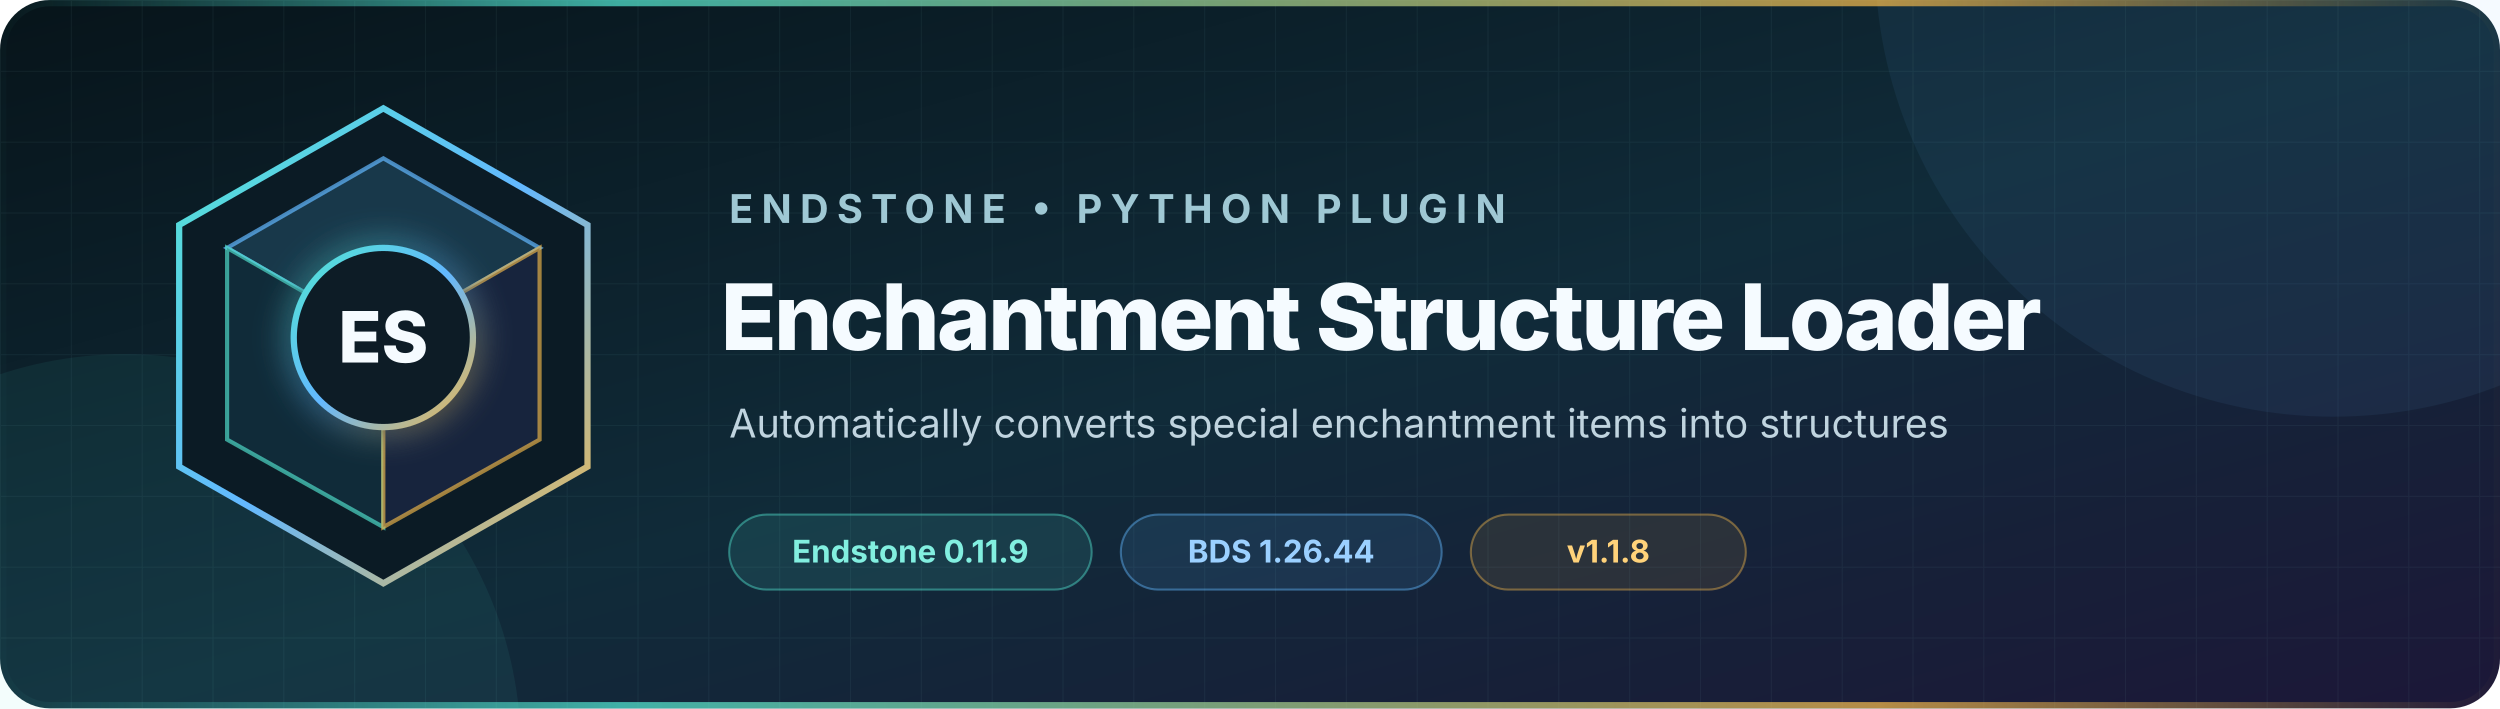
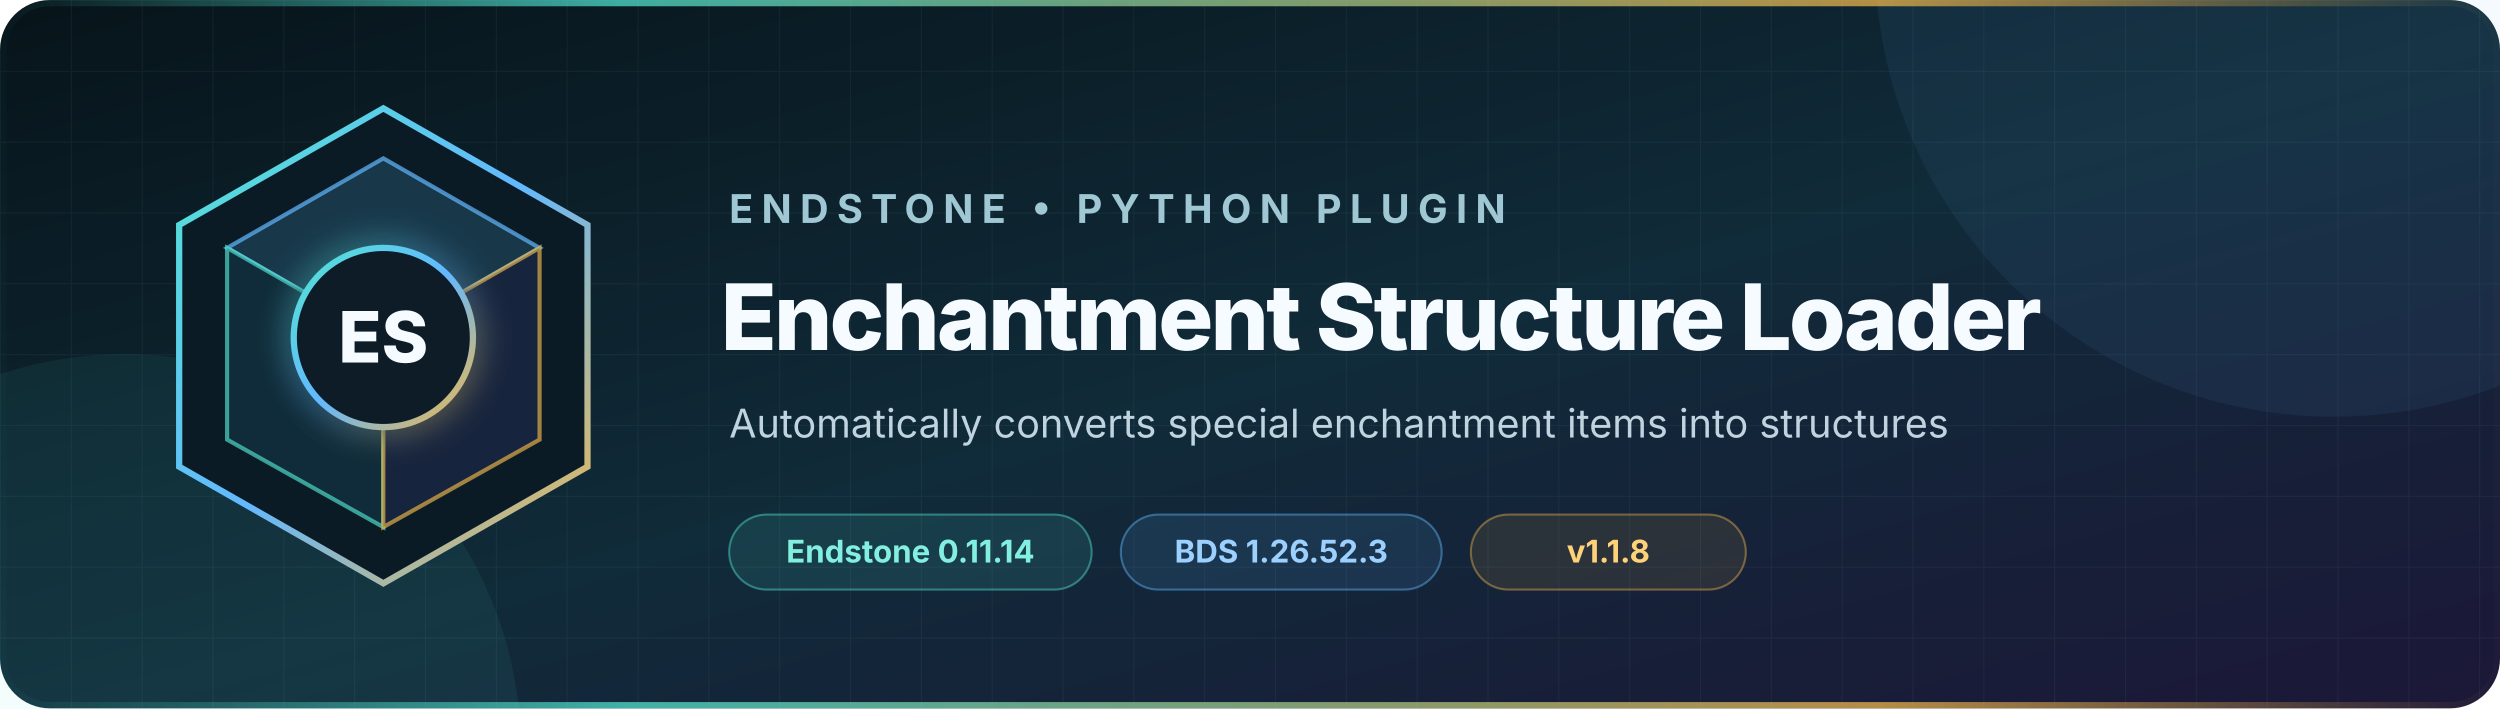
<svg xmlns="http://www.w3.org/2000/svg" width="1200" height="340" viewBox="0 0 1200 340" role="img" aria-labelledby="title description">
  <defs>
    <linearGradient id="background" x1="0" y1="0" x2="1" y2="1">
      <stop offset="0" stop-color="#07141a" />
      <stop offset="0.52" stop-color="#102b39" />
      <stop offset="1" stop-color="#1c1738" />
    </linearGradient>
    <linearGradient id="accent" x1="0" y1="0" x2="1" y2="1">
      <stop offset="0" stop-color="#52e5d1" />
      <stop offset="0.5" stop-color="#63b8ff" />
      <stop offset="1" stop-color="#f2b84b" />
    </linearGradient>
    <linearGradient id="rule" x1="0" y1="0" x2="1" y2="0">
      <stop offset="0" stop-color="#52e5d1" stop-opacity="0" />
      <stop offset="0.25" stop-color="#52e5d1" />
      <stop offset="0.75" stop-color="#f2b84b" />
      <stop offset="1" stop-color="#f2b84b" stop-opacity="0" />
    </linearGradient>
    <pattern id="grid" width="34" height="34" patternUnits="userSpaceOnUse">
      <path d="M34 0H0V34" fill="none" stroke="#9cdceb" stroke-opacity="0.055" />
    </pattern>
    <filter id="glow" x="-50%" y="-50%" width="200%" height="200%">
      <feGaussianBlur stdDeviation="8" result="blur" />
      <feMerge>
        <feMergeNode in="blur" />
        <feMergeNode in="SourceGraphic" />
      </feMerge>
    </filter>
  </defs>
  <rect width="1200" height="340" rx="24" fill="url(#background)" />
  <rect width="1200" height="340" rx="24" fill="url(#grid)" />
  <circle cx="1120" cy="-20" r="220" fill="#63b8ff" opacity="0.07" />
  <circle cx="60" cy="360" r="190" fill="#52e5d1" opacity="0.07" />
  <g transform="translate(72 48)">
    <path d="M112 4 210 60v116l-98 56-98-56V60Z" fill="#0b1b25" stroke="url(#accent)" stroke-width="3" />
    <path d="m112 28 75 43-75 43-75-43Z" fill="#18384a" stroke="#63b8ff" stroke-opacity="0.7" stroke-width="2" />
    <path d="m37 71 75 43v91l-75-42Z" fill="#102b39" stroke="#52e5d1" stroke-opacity="0.65" stroke-width="2" />
    <path d="m187 71-75 43v91l75-42Z" fill="#17243d" stroke="#f2b84b" stroke-opacity="0.65" stroke-width="2" />
    <circle cx="112" cy="114" r="43" fill="#0b1b25" stroke="url(#accent)" stroke-width="3" filter="url(#glow)" />
    <text x="112" y="126" text-anchor="middle" fill="#f5fbff" font-family="Inter, Segoe UI, Arial, sans-serif" font-size="34" font-weight="760">ES</text>
  </g>
  <g font-family="Inter, Segoe UI, Arial, sans-serif">
    <text x="350" y="107" fill="#9fc8d4" font-size="19" font-weight="650" letter-spacing="4">ENDSTONE • PYTHON PLUGIN</text>
    <text x="346" y="168" fill="#f5fbff" font-size="44" font-weight="760" letter-spacing="-1.3">Enchantment Structure Loader</text>
    <text x="350" y="210" fill="#c0d4df" font-size="19">Automatically converts special enchantment items into structures</text>
    <g transform="translate(350 247)" font-size="15" font-weight="650">
      <rect width="174" height="36" rx="18" fill="#52e5d1" fill-opacity="0.11" stroke="#52e5d1" stroke-opacity="0.44" />
-       <text x="87" y="23" text-anchor="middle" fill="#82efe0">Endstone 0.11.9</text>
+       <text x="87" y="23" text-anchor="middle" fill="#82efe0">Endstone 0.11.14</text>
      <rect x="188" width="154" height="36" rx="18" fill="#63b8ff" fill-opacity="0.11" stroke="#63b8ff" stroke-opacity="0.44" />
-       <text x="265" y="23" text-anchor="middle" fill="#9bd0ff">BDS 1.26.44</text>
+       <text x="265" y="23" text-anchor="middle" fill="#9bd0ff">BDS 1.26.52.3</text>
      <rect x="356" width="132" height="36" rx="18" fill="#f2b84b" fill-opacity="0.1" stroke="#f2b84b" stroke-opacity="0.42" />
      <text x="422" y="23" text-anchor="middle" fill="#ffd27a">v1.1.8</text>
    </g>
  </g>
  <rect x="1.5" y="1.5" width="1197" height="337" rx="22.5" fill="none" stroke="url(#rule)" stroke-width="3" opacity="0.72" />
</svg>
